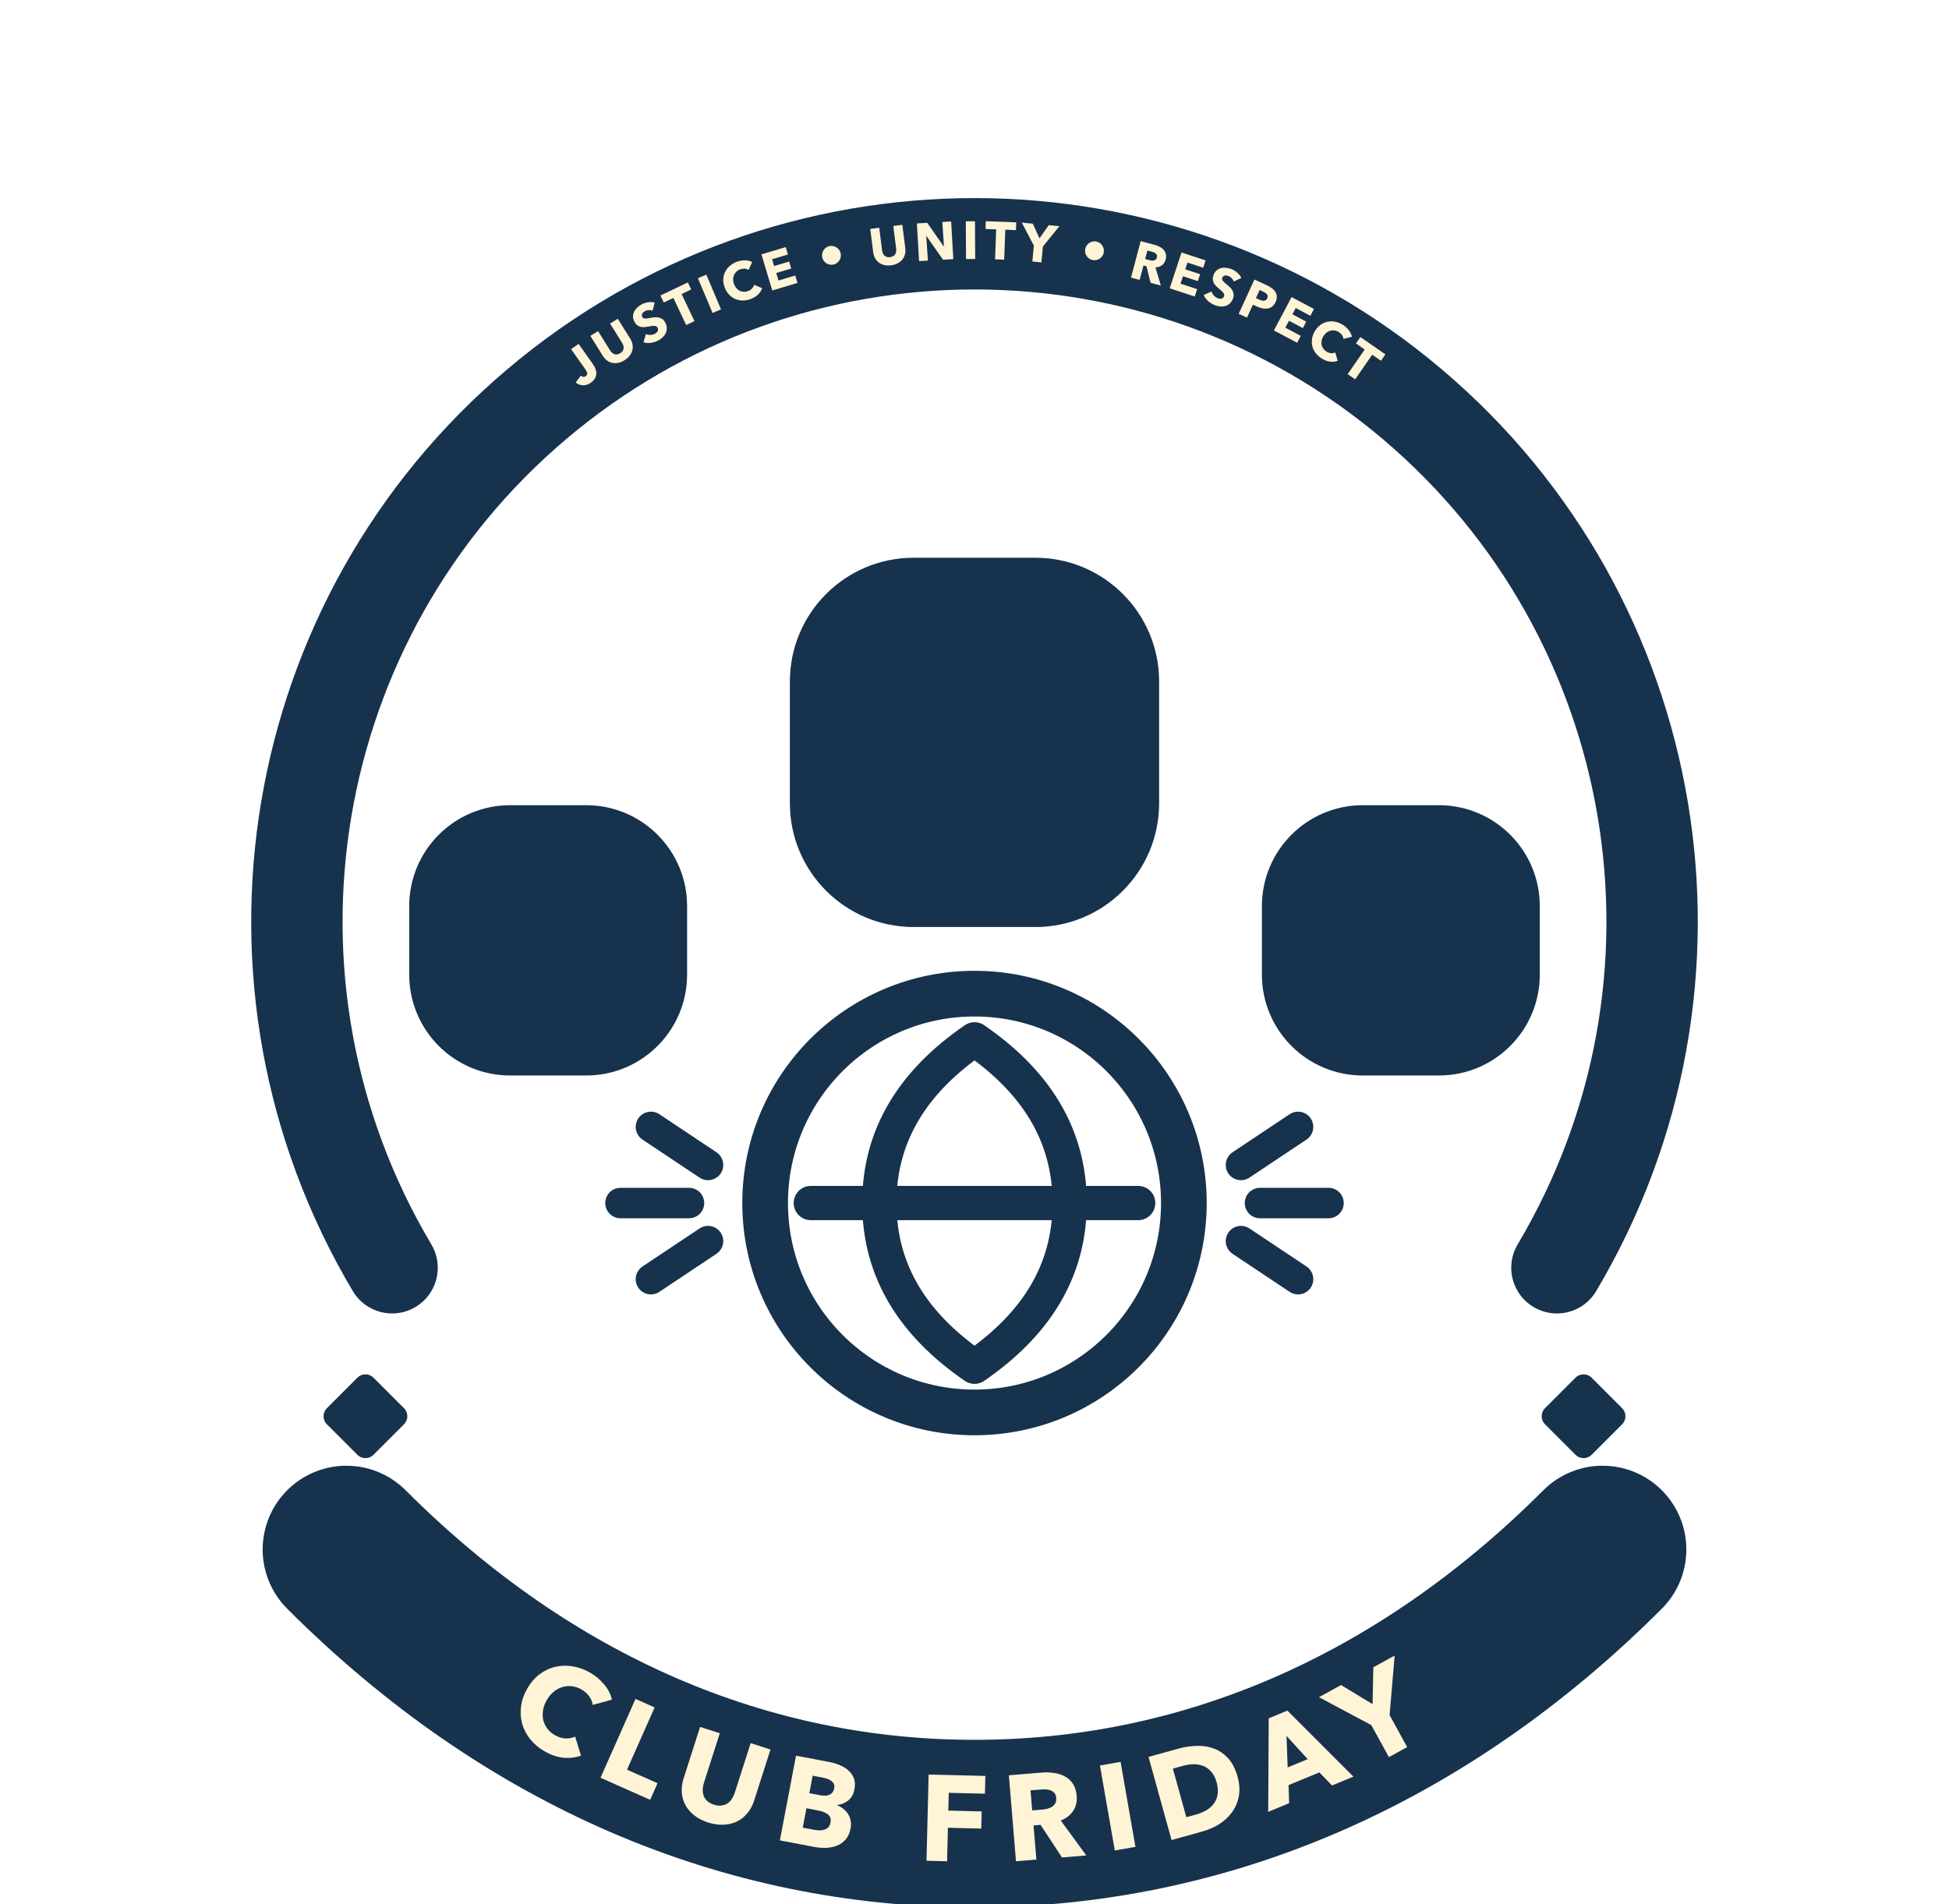
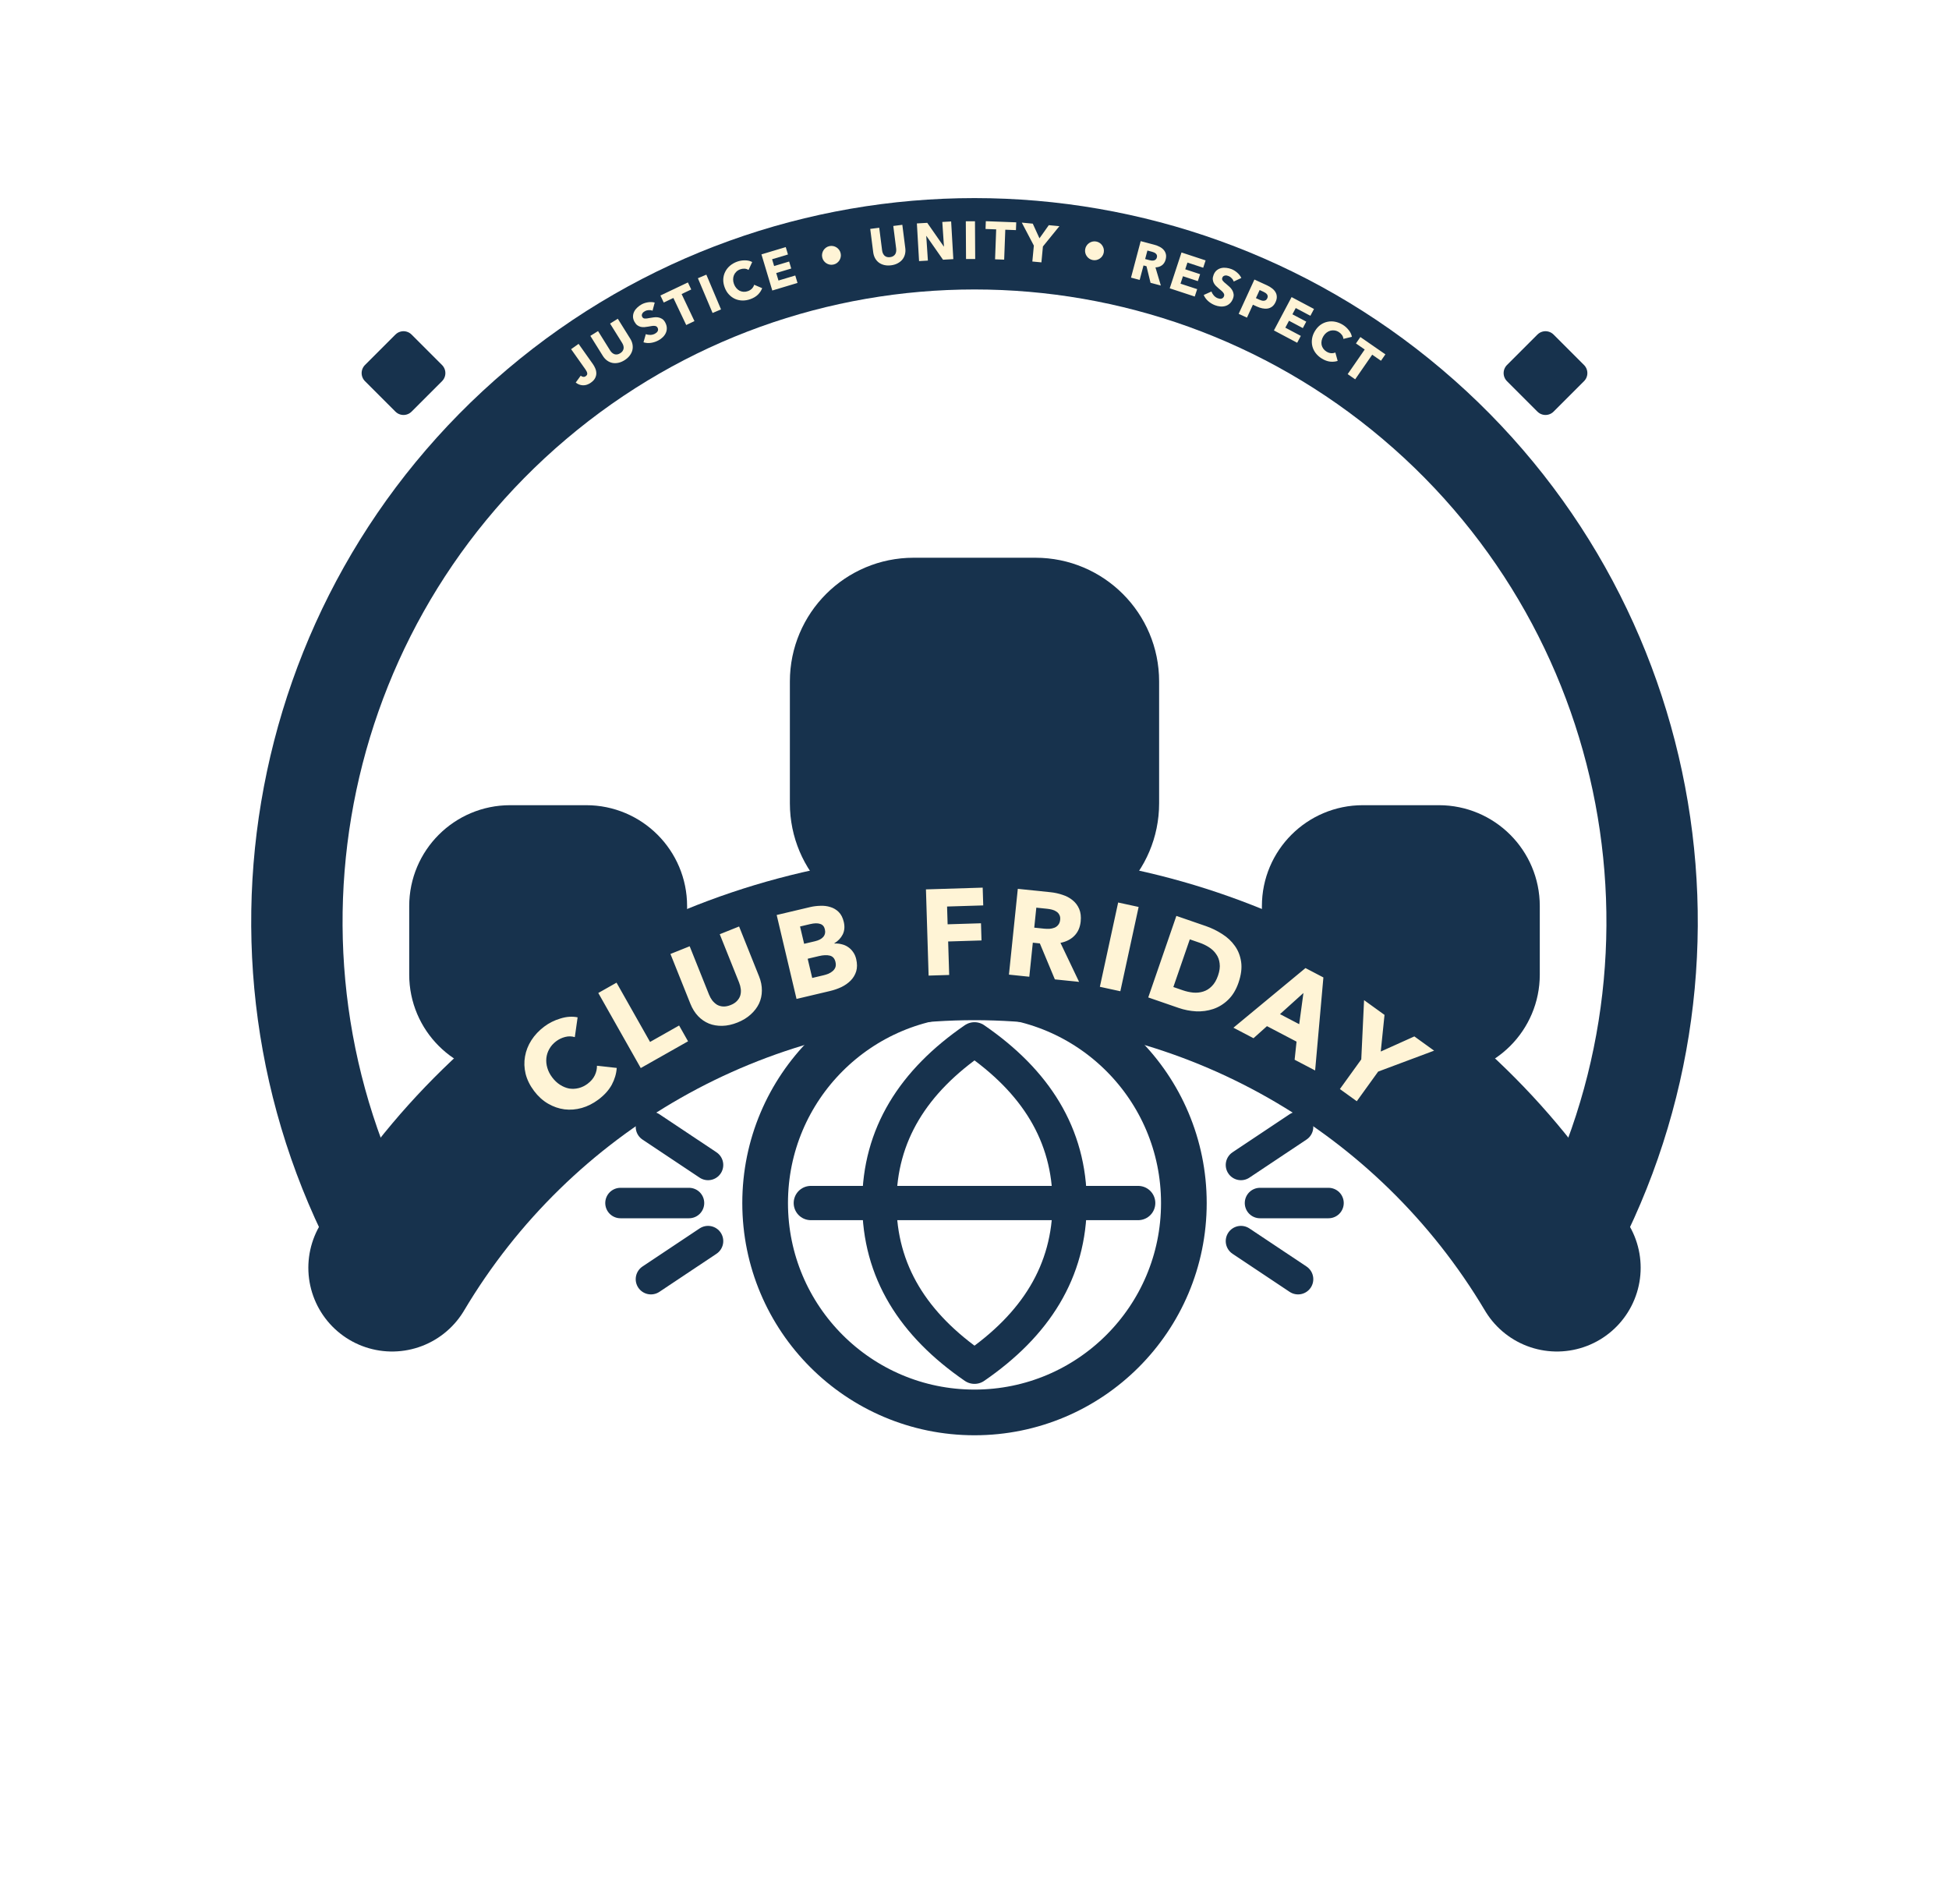
<svg xmlns="http://www.w3.org/2000/svg" viewBox="0 0 512 500" role="img" aria-labelledby="title desc" version="1.1" id="svg15">
  <g stroke="#17324D" stroke-width="13" stroke-linecap="round" stroke-linejoin="round" id="g8">
    <path fill="none" stroke="#17324D" d="M103 333a178 178 0 1 1 306 0" id="path1" />
    <g id="younger-member" aria-label="younger-member">
      <rect x="114" y="218" width="60" height="58" rx="20" fill="#17324D" stroke="#17324D" id="rect1" />
      <circle cx="144" cy="247" r="7" fill="none" stroke="none" id="circle1" />
    </g>
    <g id="adult-member" aria-label="adult-member">
      <rect x="214" y="153" width="84" height="84" rx="26" fill="#17324D" stroke="#17324D" id="rect2" />
      <circle cx="256" cy="195" r="9" fill="none" stroke="none" id="circle2" />
    </g>
    <g id="older-member" aria-label="older-member">
      <rect x="338" y="218" width="60" height="58" rx="20" fill="#17324D" stroke="#17324D" id="rect3" />
      <circle cx="368" cy="247" r="7" fill="none" stroke="none" id="circle3" />
    </g>
    <circle cx="256" cy="316" r="55" fill="none" stroke="#17324D" stroke-width="12" id="circle4" />
    <path fill="none" stroke="#17324D" stroke-width="9" d="M256 273c-16 11-25 25-25 43s9 32 25 43m0-86c16 11 25 25 25 43s-9 32-25 43m-43-43h86" id="path4" />
    <path fill="none" stroke="#17324D" stroke-width="8" d="M181 316h-18M186 306l-15-10M186 326l-15 10M331 316h18M326 306l15-10M326 326l15 10" id="path5" />
-     <path fill="none" stroke="#17324D" d="M91 407c48 48 105 72 165 72s117-24 165-72" id="path6" />
-     <path fill="#17324D" stroke="#17324D" stroke-width="6" d="m96 364 8 8-8 8-8-8z" id="path7" />
-     <path fill="#17324D" stroke="#17324D" stroke-width="6" d="m416 364 8 8-8 8-8-8z" id="path8" />
+     <path fill="none" stroke="#17324D" d="M103 333a178 178 0 0 1 306 0" id="path6" />
+     <path fill="#17324D" stroke="#17324D" stroke-width="6" d="m106 90 8 8-8 8-8-8z" id="path7" />
+     <path fill="#17324D" stroke="#17324D" stroke-width="6" d="m406 90 8 8-8 8-8-8z" id="path8" />
  </g>
  <defs id="defs8">
    <path id="motto-arc" d="M103 333a178 178 0 1 1 306 0" />
-     <path id="name-arc" d="M91 407c48 48 105 72 165 72s117-24 165-72" />
+     <path id="name-arc" d="M103 333a178 178 0 0 1 306 0" />
  </defs>
  <path d="M103 333a178 178 0 1 1 306 0" fill="none" stroke="#17324D" stroke-width="24" stroke-linecap="round" id="path9" />
-   <path d="M91 407c48 48 105 72 165 72s117-24 165-72" fill="none" stroke="#17324D" stroke-width="44" stroke-linecap="round" id="path10" />
+   <path d="M103 333a178 178 0 0 1 306 0" fill="none" stroke="#17324D" stroke-width="44" stroke-linecap="round" id="path10" />
  <g font-family="Avenir Next, Trebuchet MS, Arial, sans-serif" text-anchor="middle" id="g15">
    <g id="text14" style="font-weight:700;font-size:14px;letter-spacing:1.5" aria-label="JUSTICE•UNITY•RESPECT">
      <path style="fill:#fff4d6" d="m 155.767,95.652 q 0.34,0.48 0.597,1.087 0.269,0.598 0.287,1.254 0.022,0.636 -0.302,1.294 -0.312,0.65 -1.135,1.232 -1.029,0.728 -2.086,0.687 -1.066,-0.052 -1.885,-0.724 l 1.313,-1.804 q 0.306,0.263 0.65,0.312 0.355,0.041 0.663,-0.178 0.48,-0.34 0.394,-0.776 -0.074,-0.445 -0.455,-0.982 l -3.777,-5.337 1.966,-1.391 3.769,5.325 z m 9.796,-6.688 q 0.474,0.76 0.605,1.553 0.136,0.773 -0.058,1.521 -0.201,0.736 -0.723,1.408 -0.51,0.664 -1.329,1.175 -0.832,0.519 -1.652,0.684 -0.821,0.165 -1.558,0.015 -0.745,-0.163 -1.379,-0.625 -0.642,-0.474 -1.116,-1.234 l -3.267,-5.239 2.02,-1.259 3.163,5.073 q 0.215,0.345 0.491,0.602 0.288,0.25 0.621,0.388 0.338,0.119 0.724,0.076 0.398,-0.05 0.825,-0.317 0.428,-0.267 0.636,-0.594 0.22,-0.335 0.262,-0.691 0.035,-0.368 -0.075,-0.729 -0.109,-0.361 -0.324,-0.705 l -3.163,-5.073 2.031,-1.267 3.267,5.239 z m 5.857,-7.349 q -0.458,-0.198 -1.008,-0.154 -0.544,0.025 -0.95,0.245 -0.209,0.114 -0.411,0.271 -0.189,0.15 -0.301,0.355 -0.119,0.192 -0.148,0.431 -0.024,0.22 0.116,0.478 0.12,0.221 0.287,0.322 0.179,0.094 0.411,0.111 0.245,0.011 0.544,-0.025 0.293,-0.047 0.654,-0.116 0.523,-0.093 1.103,-0.169 0.573,-0.088 1.127,-0.007 0.554,0.082 1.053,0.384 0.492,0.29 0.846,0.942 0.407,0.751 0.425,1.458 0.023,0.688 -0.251,1.299 -0.274,0.611 -0.783,1.11 -0.509,0.5 -1.149,0.847 -0.935,0.508 -1.982,0.662 -1.054,0.142 -1.96,-0.147 l 0.616,-2.151 q 0.534,0.22 1.197,0.21 0.669,-0.029 1.186,-0.309 0.234,-0.127 0.429,-0.296 0.195,-0.169 0.295,-0.367 0.112,-0.204 0.11,-0.442 -0.002,-0.238 -0.142,-0.496 -0.134,-0.246 -0.35,-0.352 -0.217,-0.105 -0.524,-0.114 -0.302,-0.027 -0.706,0.049 -0.399,0.057 -0.903,0.156 -0.492,0.092 -0.998,0.128 -0.494,0.029 -0.967,-0.08 -0.468,-0.128 -0.885,-0.427 -0.412,-0.318 -0.732,-0.909 -0.394,-0.726 -0.379,-1.403 0.015,-0.677 0.314,-1.27 0.299,-0.593 0.822,-1.068 0.516,-0.487 1.131,-0.821 0.738,-0.401 1.648,-0.544 0.922,-0.15 1.788,0.065 z m 7.638,-4.377 3.375,7.107 -2.163,1.027 -3.375,-7.107 -2.529,1.201 -0.877,-1.846 7.221,-3.43 0.877,1.846 z m 8.136,4.973 -3.856,-9.131 2.218,-0.937 3.856,9.131 z M 200.224,75.696 q -0.358,0.936 -1.11,1.689 -0.758,0.74 -1.941,1.174 -1.078,0.395 -2.128,0.377 -1.037,-0.022 -1.944,-0.421 -0.911,-0.412 -1.625,-1.179 -0.714,-0.767 -1.113,-1.858 -0.41,-1.117 -0.361,-2.164 0.062,-1.052 0.514,-1.933 0.447,-0.895 1.242,-1.574 0.795,-0.679 1.86,-1.069 0.986,-0.361 2.062,-0.353 1.085,-0.01 1.922,0.444 l -0.966,2.084 q -0.474,-0.318 -1.064,-0.341 -0.59,-0.022 -1.129,0.175 -0.592,0.217 -1.009,0.623 -0.409,0.389 -0.624,0.9 -0.215,0.511 -0.22,1.109 -0.009,0.585 0.217,1.203 0.231,0.631 0.621,1.084 0.39,0.454 0.871,0.709 0.49,0.238 1.053,0.27 0.563,0.032 1.142,-0.18 0.67,-0.246 1.074,-0.692 0.403,-0.446 0.551,-0.977 l 2.104,0.899 z m 2.656,0.613 -2.85,-9.493 6.383,-1.916 0.584,1.944 -4.17,1.252 0.535,1.783 3.942,-1.183 0.551,1.837 -3.942,1.183 0.592,1.971 4.412,-1.324 0.588,1.958 z" id="path15" />
      <path style="fill:#fff4d6" d="m 220.84,66.548 q 0.109,0.506 0.011,0.986 -0.098,0.479 -0.355,0.878 -0.258,0.399 -0.655,0.685 -0.397,0.286 -0.903,0.395 -0.506,0.109 -0.986,0.011 -0.479,-0.098 -0.878,-0.355 -0.399,-0.258 -0.685,-0.655 -0.286,-0.397 -0.395,-0.903 -0.109,-0.506 -0.011,-0.986 0.098,-0.479 0.355,-0.878 0.258,-0.399 0.655,-0.685 0.397,-0.286 0.903,-0.395 0.506,-0.109 0.986,-0.011 0.479,0.098 0.878,0.355 0.399,0.258 0.685,0.655 0.286,0.397 0.395,0.903 z" id="path16" />
      <path style="fill:#fff4d6" d="m 237.819,65.176 q 0.113,0.889 -0.099,1.664 -0.2,0.759 -0.688,1.358 -0.49,0.584 -1.245,0.977 -0.741,0.39 -1.699,0.512 -0.972,0.124 -1.787,-0.069 -0.815,-0.193 -1.422,-0.638 -0.609,-0.459 -0.992,-1.144 -0.385,-0.699 -0.498,-1.588 l -0.778,-6.125 2.361,-0.3 0.754,5.93 q 0.051,0.403 0.194,0.752 0.157,0.347 0.402,0.612 0.258,0.25 0.626,0.372 0.382,0.121 0.882,0.057 0.5,-0.064 0.826,-0.274 0.34,-0.213 0.527,-0.519 0.185,-0.32 0.236,-0.693 0.051,-0.373 1.6e-4,-0.776 l -0.754,-5.93 2.375,-0.302 0.778,6.125 z m 9.907,3.044 -4.358,-6.24 -0.042,0.002 0.431,6.468 -2.32,0.134 -0.573,-9.895 2.725,-0.158 4.343,6.227 0.042,-0.002 -0.43,-6.454 2.32,-0.134 0.573,9.895 z m 6.05,-0.178 -0.058,-9.912 2.408,-0.014 0.058,9.912 z m 10.313,-7.703 -0.295,7.862 -2.392,-0.09 0.295,-7.862 -2.798,-0.105 0.076,-2.043 7.988,0.299 -0.076,2.043 z m 9.886,4.398 -0.397,4.181 -2.383,-0.226 0.397,-4.181 -3.168,-6.038 2.885,0.274 1.758,3.851 2.451,-3.452 2.787,0.264 z" id="path17" />
      <path style="fill:#fff4d6" d="m 289.958,66.311 q -0.091,0.51 -0.363,0.916 -0.272,0.406 -0.662,0.678 -0.39,0.272 -0.865,0.386 -0.476,0.114 -0.985,0.023 -0.51,-0.091 -0.916,-0.363 -0.406,-0.272 -0.678,-0.662 -0.272,-0.39 -0.386,-0.865 -0.114,-0.476 -0.023,-0.985 0.091,-0.51 0.363,-0.916 0.272,-0.406 0.662,-0.678 0.39,-0.272 0.865,-0.386 0.476,-0.114 0.985,-0.023 0.51,0.091 0.916,0.363 0.406,0.272 0.678,0.662 0.272,0.39 0.386,0.865 0.114,0.476 0.023,0.985 z" id="path18" />
      <path style="fill:#fff4d6" d="m 302.245,74.283 -1.062,-4.352 -0.785,-0.208 -1.009,3.802 -2.273,-0.603 2.542,-9.581 3.654,0.969 q 0.69,0.183 1.3,0.504 0.627,0.311 1.052,0.786 0.438,0.478 0.602,1.116 0.164,0.637 -0.055,1.463 -0.258,0.974 -0.962,1.497 -0.704,0.523 -1.713,0.56 l 1.416,4.764 z m 1.668,-6.669 q 0.09,-0.338 -0.005,-0.581 -0.078,-0.252 -0.279,-0.422 -0.184,-0.179 -0.458,-0.295 -0.26,-0.112 -0.517,-0.181 l -1.231,-0.327 -0.592,2.233 1.096,0.291 q 0.284,0.075 0.593,0.114 0.312,0.025 0.588,-0.032 0.276,-0.057 0.486,-0.248 0.223,-0.187 0.32,-0.552 z m 3.372,8.118 3.096,-9.416 6.331,2.082 -0.634,1.928 -4.136,-1.36 -0.582,1.769 3.91,1.286 -0.599,1.822 -3.91,-1.286 -0.643,1.955 4.376,1.439 -0.638,1.942 z m 16.807,-1.778 q -0.144,-0.477 -0.531,-0.87 -0.369,-0.4 -0.8,-0.569 -0.222,-0.087 -0.472,-0.14 -0.237,-0.048 -0.465,-0.002 -0.223,0.033 -0.425,0.164 -0.184,0.124 -0.291,0.397 -0.092,0.235 -0.062,0.427 0.043,0.197 0.18,0.386 0.15,0.194 0.369,0.4 0.225,0.193 0.51,0.425 0.408,0.34 0.84,0.735 0.437,0.382 0.732,0.858 0.295,0.476 0.385,1.053 0.095,0.563 -0.175,1.254 -0.311,0.795 -0.841,1.264 -0.511,0.461 -1.155,0.645 -0.643,0.184 -1.354,0.116 -0.71,-0.068 -1.388,-0.333 -0.991,-0.388 -1.784,-1.089 -0.788,-0.714 -1.15,-1.593 l 2.042,-0.914 q 0.176,0.55 0.611,1.051 0.453,0.493 1.001,0.708 0.248,0.097 0.503,0.137 0.255,0.04 0.47,-0.011 0.228,-0.046 0.409,-0.201 0.181,-0.155 0.288,-0.428 0.102,-0.261 0.043,-0.494 -0.059,-0.234 -0.25,-0.474 -0.173,-0.248 -0.492,-0.509 -0.301,-0.268 -0.701,-0.59 -0.387,-0.317 -0.741,-0.681 -0.341,-0.359 -0.562,-0.791 -0.203,-0.44 -0.244,-0.952 -0.022,-0.52 0.223,-1.146 0.301,-0.769 0.828,-1.194 0.527,-0.425 1.173,-0.578 0.646,-0.153 1.346,-0.059 0.705,0.081 1.357,0.336 0.782,0.306 1.478,0.91 0.709,0.608 1.102,1.409 z m 11.002,5.381 q -0.362,0.789 -0.906,1.202 -0.538,0.4 -1.186,0.503 -0.648,0.103 -1.367,-0.042 -0.719,-0.145 -1.419,-0.466 l -1.082,-0.496 -1.558,3.398 -2.176,-0.998 4.133,-9.009 3.309,1.518 q 0.738,0.339 1.304,0.783 0.585,0.438 0.904,0.984 0.338,0.54 0.36,1.197 0.041,0.65 -0.315,1.426 z m -2.182,-0.985 q 0.146,-0.318 0.112,-0.58 -0.034,-0.262 -0.198,-0.476 -0.164,-0.214 -0.426,-0.38 -0.25,-0.161 -0.542,-0.295 l -0.954,-0.438 -0.975,2.125 0.916,0.42 q 0.305,0.14 0.609,0.218 0.303,0.078 0.578,0.049 0.287,-0.022 0.508,-0.167 0.226,-0.158 0.372,-0.476 z m 1.744,8.444 4.643,-8.757 5.888,3.122 -0.951,1.793 -3.847,-2.04 -0.872,1.645 3.636,1.928 -0.898,1.695 -3.636,-1.928 -0.964,1.818 4.069,2.158 -0.957,1.806 z m 16.749,8.008 q -0.955,0.303 -2.013,0.184 -1.051,-0.132 -2.127,-0.787 -0.981,-0.597 -1.621,-1.43 -0.628,-0.825 -0.882,-1.783 -0.246,-0.969 -0.09,-2.005 0.156,-1.036 0.76,-2.029 0.619,-1.016 1.468,-1.63 0.861,-0.607 1.832,-0.802 0.979,-0.207 2.005,-0.009 1.026,0.199 1.995,0.789 0.897,0.546 1.561,1.393 0.684,0.842 0.85,1.78 l -2.232,0.542 q -0.047,-0.569 -0.397,-1.045 -0.35,-0.475 -0.84,-0.774 -0.538,-0.328 -1.116,-0.401 -0.559,-0.078 -1.093,0.072 -0.534,0.15 -1.005,0.519 -0.463,0.357 -0.806,0.919 -0.349,0.574 -0.461,1.161 -0.112,0.588 -0.012,1.124 0.119,0.531 0.445,0.992 0.326,0.461 0.852,0.781 0.61,0.371 1.21,0.409 0.6,0.038 1.108,-0.178 l 0.607,2.206 z m 9.073,-1.636 -4.477,6.47 -1.969,-1.362 4.477,-6.47 -2.302,-1.593 1.163,-1.681 6.573,4.549 -1.163,1.681 z" id="path19" />
    </g>
-     <path d="m 152.631,461.154 q -2.162,0.757 -4.588,0.553 -2.41,-0.231 -4.912,-1.657 -2.28,-1.299 -3.798,-3.159 -1.491,-1.844 -2.132,-4.014 -0.626,-2.198 -0.339,-4.576 0.287,-2.378 1.602,-4.685 1.347,-2.363 3.246,-3.822 1.927,-1.443 4.133,-1.954 2.222,-0.538 4.58,-0.152 2.358,0.386 4.61,1.669 2.085,1.188 3.659,3.08 1.618,1.879 2.061,4.01 l -5.063,1.387 q -0.144,-1.298 -0.975,-2.36 -0.831,-1.063 -1.971,-1.712 -1.251,-0.713 -2.577,-0.842 -1.282,-0.141 -2.492,0.237 -1.21,0.379 -2.261,1.253 -1.035,0.847 -1.78,2.153 -0.76,1.335 -0.977,2.684 -0.217,1.35 0.047,2.568 0.307,1.206 1.082,2.237 0.775,1.031 1.999,1.728 1.418,0.808 2.791,0.854 1.373,0.046 2.52,-0.479 l 1.534,4.999 z m 5.125,5.807 9.19,-20.708 5.031,2.233 -7.256,16.35 8.014,3.557 -1.934,4.358 z m 40.348,6.014 q -0.625,1.95 -1.813,3.351 -1.148,1.38 -2.738,2.147 -1.58,0.737 -3.522,0.82 -1.912,0.093 -4.014,-0.581 -2.133,-0.684 -3.635,-1.87 -1.501,-1.187 -2.329,-2.695 -0.817,-1.539 -0.95,-3.329 -0.122,-1.82 0.503,-3.77 l 4.306,-13.439 5.181,1.66 -4.17,13.012 q -0.283,0.884 -0.324,1.744 -0.01,0.87 0.242,1.657 0.292,0.766 0.937,1.376 0.675,0.62 1.772,0.971 1.097,0.352 1.976,0.23 0.909,-0.112 1.592,-0.565 0.693,-0.484 1.16,-1.208 0.467,-0.724 0.75,-1.608 l 4.17,-13.012 5.211,1.67 -4.306,13.439 z m 25.351,7.268 q -0.347,1.823 -1.31,2.943 -0.957,1.088 -2.295,1.615 -1.338,0.527 -2.944,0.579 -1.569,0.027 -3.172,-0.279 l -8.864,-1.69 4.242,-22.255 8.864,1.69 q 1.289,0.246 2.587,0.786 1.304,0.509 2.278,1.379 0.98,0.838 1.462,2.07 0.482,1.232 0.158,2.929 -0.353,1.855 -1.593,2.889 -1.234,1.003 -2.97,1.226 l -0.012,0.063 q 0.913,0.337 1.646,0.933 0.771,0.57 1.242,1.344 0.503,0.78 0.681,1.726 0.209,0.952 -2.3e-4,2.052 z m -4.319,-10.498 q 0.216,-1.132 -0.569,-1.802 -0.747,-0.696 -2.444,-1.02 l -2.64,-0.503 -0.875,4.589 2.892,0.551 q 1.509,0.288 2.44,-0.154 0.969,-0.467 1.196,-1.661 z m -0.961,8.971 q 0.264,-1.383 -0.672,-2.115 -0.935,-0.732 -2.664,-1.062 l -2.986,-0.569 -0.971,5.092 3.018,0.575 q 0.629,0.12 1.307,0.151 0.716,0.006 1.304,-0.175 0.62,-0.175 1.061,-0.612 0.448,-0.468 0.603,-1.286 z m 31.063,-7.801 -0.115,4.671 8.765,0.216 -0.111,4.511 -8.765,-0.216 -0.216,8.797 -5.406,-0.133 0.557,-22.649 14.907,0.367 -0.115,4.671 z m 29.747,16.979 -5.622,-8.557 -1.85,0.153 0.743,8.961 -5.358,0.444 -1.871,-22.579 8.61,-0.714 q 1.626,-0.135 3.186,0.089 1.589,0.189 2.867,0.886 1.31,0.694 2.152,1.941 0.842,1.247 1.003,3.192 0.19,2.296 -0.924,3.962 -1.114,1.666 -3.259,2.518 l 6.701,9.174 z m -1.521,-15.64 q -0.066,-0.797 -0.457,-1.247 -0.361,-0.484 -0.924,-0.694 -0.534,-0.245 -1.212,-0.285 -0.646,-0.043 -1.252,0.007 l -2.902,0.24 0.436,5.262 2.583,-0.214 q 0.67,-0.056 1.363,-0.209 0.691,-0.186 1.241,-0.52 0.55,-0.335 0.856,-0.906 0.338,-0.574 0.266,-1.435 z m 15.392,13.809 -3.901,-22.318 5.422,-0.948 3.901,22.318 z m 32.252,-19.369 q 0.795,2.868 0.296,5.264 -0.476,2.357 -1.858,4.201 -1.359,1.805 -3.37,3.059 -2.019,1.223 -4.27,1.847 l -8.141,2.256 -6.05,-21.833 7.895,-2.188 q 2.313,-0.641 4.718,-0.71 2.396,-0.1 4.505,0.678 2.1,0.746 3.76,2.544 1.66,1.798 2.515,4.882 z m -5.489,1.521 q -0.513,-1.85 -1.463,-2.882 -0.928,-1.071 -2.142,-1.498 -1.192,-0.467 -2.573,-0.416 -1.35,0.042 -2.707,0.418 l -2.621,0.726 3.538,12.767 2.498,-0.692 q 1.419,-0.393 2.628,-1.06 1.232,-0.707 2.014,-1.72 0.813,-1.022 1.057,-2.418 0.275,-1.404 -0.229,-3.224 z m 30.306,0.777 -3.325,-3.439 -8.104,3.348 0.16,4.746 -5.501,2.273 0.134,-24.568 4.91,-2.028 17.345,17.348 z m -11.96,-13.028 0.307,8.287 5.264,-2.175 z m 27.076,-5.465 4.626,8.412 -4.795,2.637 -4.626,-8.412 -13.75,-7.338 5.804,-3.192 8.274,5.018 0.193,-9.675 5.608,-3.084 z" id="text15" style="font-weight:800;font-size:32px;letter-spacing:4;fill:#fff4d6" aria-label="CLUB FRIDAY" />
+     <path d="m 162.018,280.513 q -0.163,2.285 -1.312,4.431 -1.168,2.12 -3.47,3.851 -2.097,1.577 -4.406,2.234 -2.284,0.637 -4.531,0.365 -2.266,-0.298 -4.335,-1.504 -2.069,-1.207 -3.666,-3.329 -1.635,-2.174 -2.221,-4.496 -0.56,-2.342 -0.154,-4.569 0.387,-2.253 1.677,-4.265 1.29,-2.011 3.361,-3.57 1.918,-1.443 4.279,-2.137 2.367,-0.739 4.499,-0.301 l -0.735,5.198 q -1.249,-0.382 -2.554,-0.041 -1.305,0.341 -2.354,1.13 -1.151,0.866 -1.795,2.031 -0.638,1.121 -0.771,2.382 -0.133,1.261 0.253,2.572 0.367,1.286 1.271,2.488 0.923,1.227 2.076,1.962 1.153,0.734 2.376,0.976 1.229,0.197 2.483,-0.106 1.254,-0.303 2.379,-1.149 1.304,-0.981 1.891,-2.224 0.587,-1.242 0.56,-2.503 l 5.198,0.575 z m 6.308,0.032 -11.155,-19.72 4.791,-2.71 8.807,15.57 7.632,-4.317 2.348,4.15 z m 31.08,-24.088 q 0.761,1.901 0.738,3.737 -0.005,1.795 -0.742,3.399 -0.748,1.575 -2.192,2.877 -1.414,1.29 -3.464,2.111 -2.079,0.833 -3.993,0.875 -1.913,0.042 -3.512,-0.593 -1.611,-0.665 -2.853,-1.96 -1.254,-1.325 -2.016,-3.226 l -5.246,-13.101 5.05,-2.022 5.079,12.685 q 0.345,0.862 0.862,1.551 0.547,0.677 1.242,1.123 0.713,0.404 1.599,0.463 0.915,0.047 1.985,-0.381 1.069,-0.428 1.669,-1.082 0.63,-0.666 0.867,-1.45 0.226,-0.814 0.124,-1.67 -0.101,-0.856 -0.446,-1.717 l -5.079,-12.685 5.08,-2.034 5.246,13.101 z m 25.513,-4.548 q 0.427,1.806 0.006,3.221 -0.429,1.384 -1.436,2.411 -1.007,1.027 -2.451,1.731 -1.421,0.665 -3.009,1.041 l -8.782,2.077 -5.215,-22.048 8.782,-2.077 q 1.277,-0.302 2.682,-0.338 1.398,-0.068 2.643,0.329 1.237,0.365 2.18,1.293 0.943,0.928 1.341,2.609 0.435,1.837 -0.275,3.288 -0.717,1.419 -2.211,2.331 l 0.015,0.062 q 0.971,-0.065 1.884,0.179 0.937,0.206 1.683,0.72 0.777,0.507 1.326,1.298 0.58,0.784 0.838,1.873 z m -8.229,-7.82 q -0.265,-1.121 -1.255,-1.413 -0.966,-0.331 -2.648,0.067 l -2.616,0.619 1.075,4.547 2.865,-0.678 q 1.495,-0.354 2.164,-1.137 0.693,-0.822 0.414,-2.005 z m 2.786,8.581 q -0.324,-1.37 -1.477,-1.656 -1.153,-0.286 -2.866,0.119 l -2.958,0.7 1.193,5.045 2.99,-0.707 q 0.623,-0.147 1.255,-0.395 0.656,-0.287 1.119,-0.692 0.494,-0.413 0.719,-0.992 0.217,-0.61 0.026,-1.42 z m 29.319,-14.554 0.144,4.67 8.764,-0.27 0.139,4.51 -8.764,0.27 0.271,8.796 -5.405,0.167 -0.698,-22.645 14.905,-0.46 0.144,4.67 z m 28.316,19.137 -3.945,-9.448 -1.846,-0.191 -0.925,8.944 -5.348,-0.553 2.33,-22.536 8.594,0.888 q 1.623,0.168 3.115,0.676 1.527,0.48 2.654,1.4 1.159,0.924 1.756,2.305 0.597,1.381 0.396,3.322 -0.237,2.292 -1.64,3.723 -1.403,1.431 -3.668,1.873 l 4.892,10.253 z m 1.393,-15.652 q 0.082,-0.796 -0.219,-1.309 -0.266,-0.542 -0.78,-0.853 -0.48,-0.339 -1.138,-0.504 -0.627,-0.161 -1.232,-0.224 l -2.897,-0.299 -0.543,5.252 2.578,0.267 q 0.668,0.069 1.379,0.046 0.713,-0.055 1.316,-0.282 0.603,-0.227 1.009,-0.732 0.438,-0.502 0.527,-1.361 z m 10.43,17.601 4.804,-22.141 5.379,1.167 -4.804,22.141 z m 36.42,-1.078 q -0.97,2.813 -2.739,4.505 -1.728,1.672 -3.911,2.408 -2.143,0.716 -4.51,0.611 -2.357,-0.136 -4.565,-0.897 l -7.986,-2.755 7.387,-21.418 7.744,2.671 q 2.269,0.783 4.289,2.089 2.031,1.276 3.327,3.111 1.307,1.805 1.656,4.227 0.349,2.422 -0.694,5.447 z m -5.385,-1.857 q 0.626,-1.815 0.428,-3.204 -0.157,-1.408 -0.916,-2.448 -0.718,-1.06 -1.884,-1.801 -1.136,-0.73 -2.467,-1.189 l -2.571,-0.887 -4.32,12.524 2.45,0.845 q 1.392,0.48 2.766,0.616 1.416,0.116 2.634,-0.276 1.249,-0.382 2.241,-1.393 1.022,-1.001 1.638,-2.786 z m 20.127,22.094 0.503,-4.757 -7.768,-4.066 -3.537,3.169 -5.273,-2.76 18.926,-15.666 4.706,2.463 -2.17,24.436 z m 2.314,-17.534 -6.157,5.554 5.047,2.641 z m 19.631,20.647 -5.616,7.786 -4.438,-3.201 5.616,-7.786 0.735,-15.568 5.372,3.875 -0.986,9.626 8.824,-3.973 5.191,3.744 z" id="text15" style="font-weight:800;font-size:32px;letter-spacing:4;fill:#fff4d6" aria-label="CLUB FRIDAY" />
  </g>
</svg>
